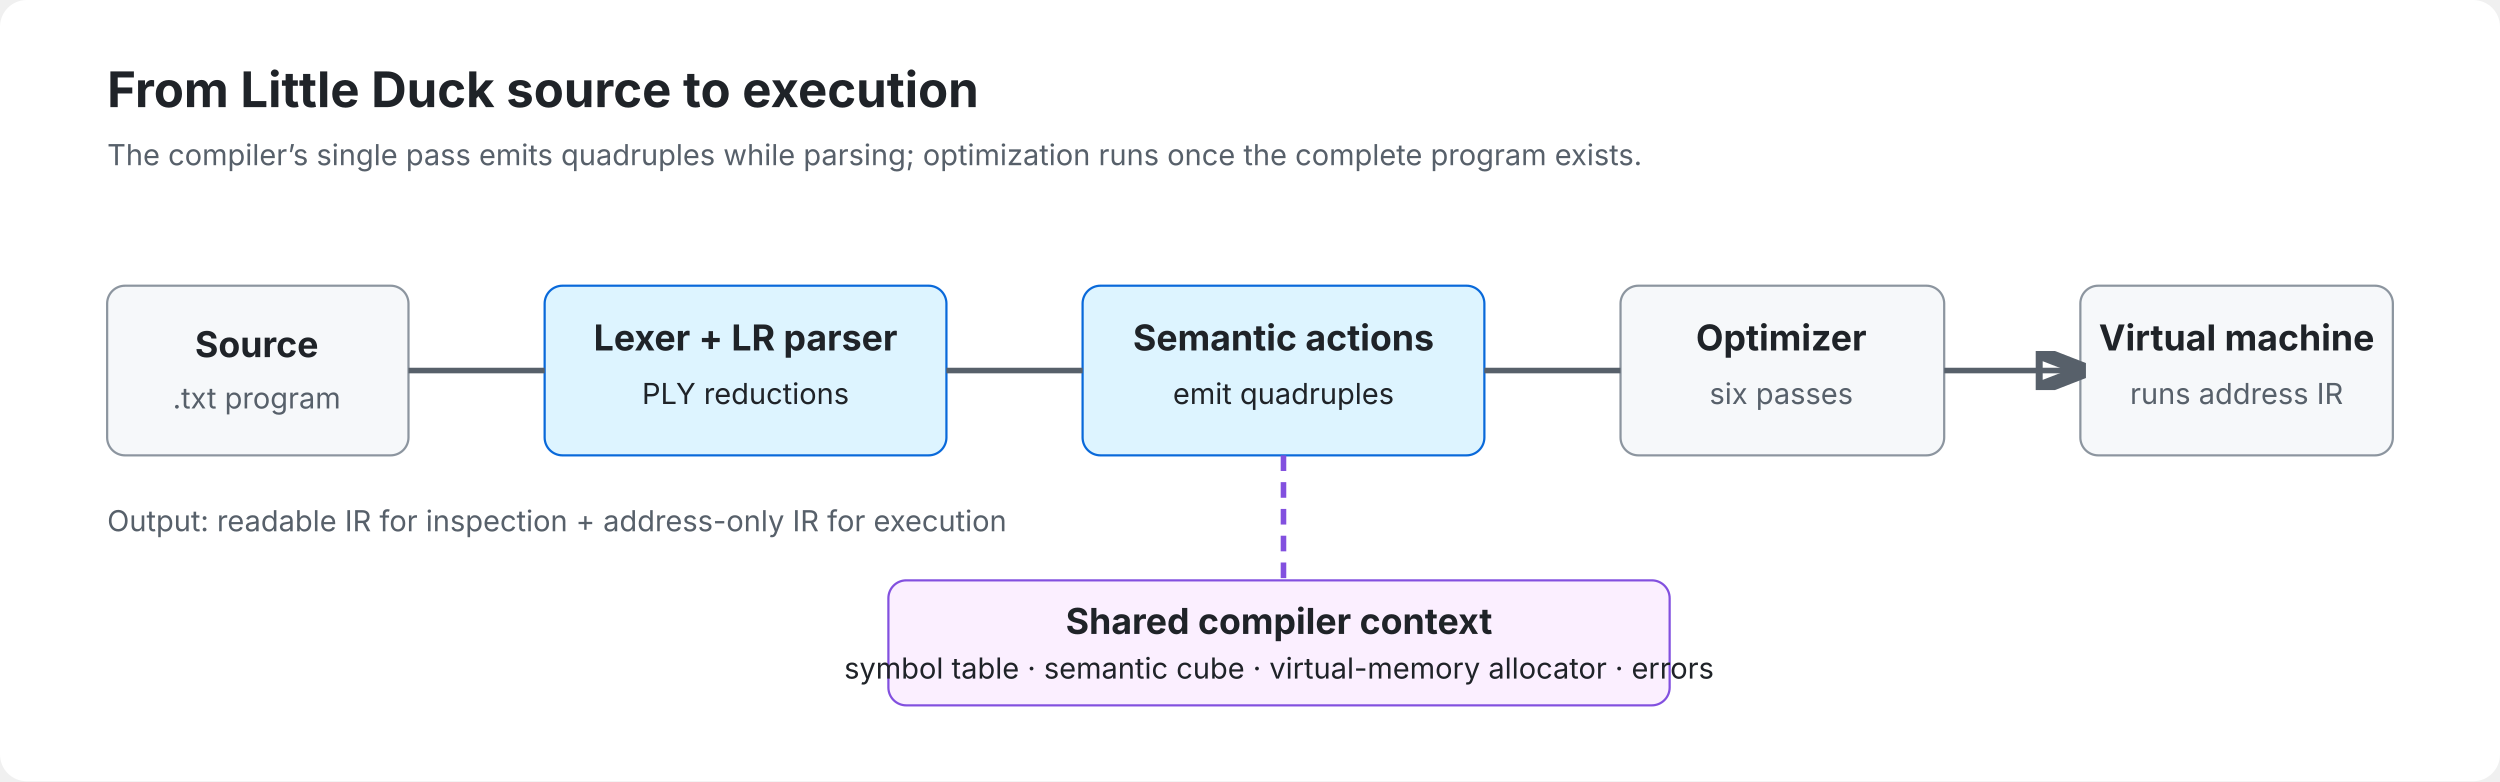
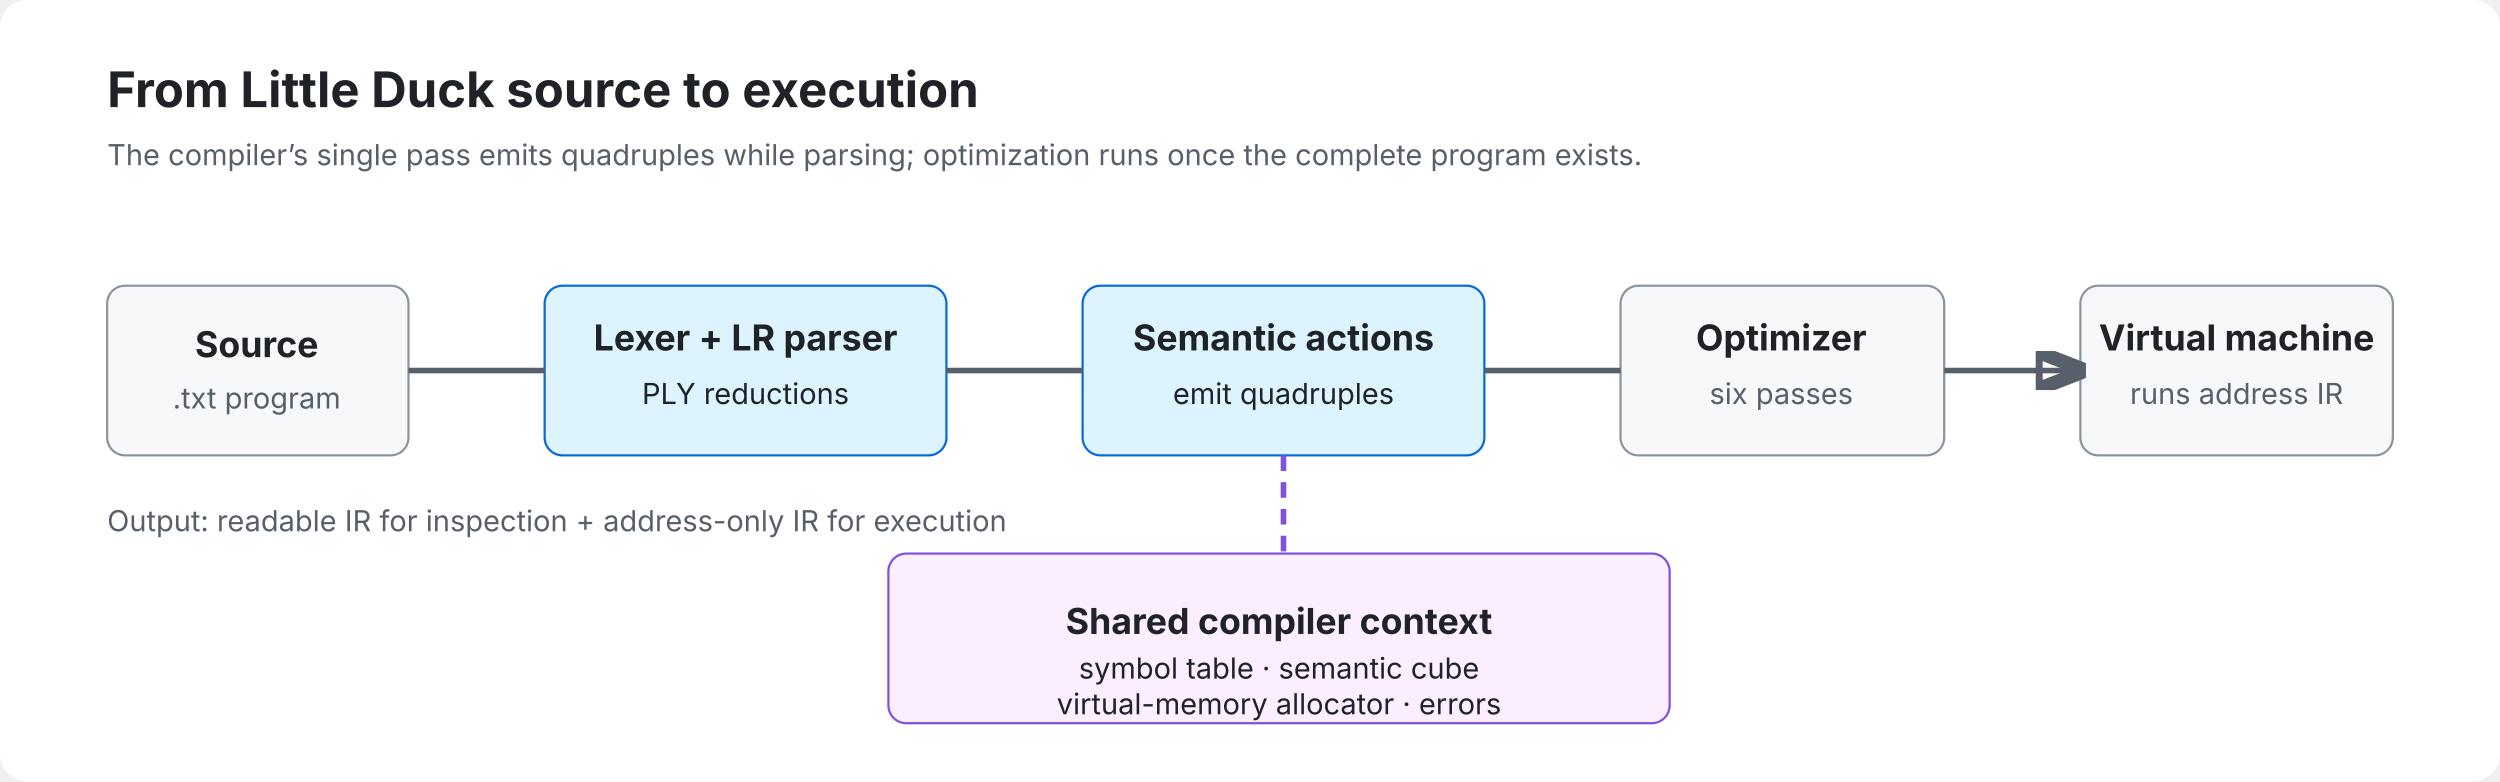
<svg xmlns="http://www.w3.org/2000/svg" width="1120" height="350" viewBox="0 0 1120 350" role="img" aria-labelledby="title description">
  <style>
    .background { fill: #ffffff; } .heading { fill: #1f2328; } .text { fill: #1f2328; }
    .muted { fill: #57606a; } .box { fill: #f6f8fa; stroke: #8c959f; } .accent { fill: #ddf4ff; stroke: #0969da; }
    .arrow { stroke: #57606a; } .dashed { stroke: #8250df; } .detail { fill: #fbefff; stroke: #8250df; }
    @media (prefers-color-scheme: dark) {
      .background { fill: #0d1117; } .heading, .text { fill: #e6edf3; } .muted { fill: #8b949e; }
      .box { fill: #161b22; stroke: #8b949e; } .accent { fill: #0c2d6b; stroke: #58a6ff; }
      .arrow { stroke: #8b949e; } .dashed { stroke: #d2a8ff; } .detail { fill: #2d1b4e; stroke: #d2a8ff; }
    }
    text { font-family: -apple-system, BlinkMacSystemFont, "Segoe UI", sans-serif; }
    .heading { font-size: 22px; font-weight: 700; } .label { font-size: 16px; font-weight: 700; }
    .small { font-size: 13px; } .arrow, .dashed { stroke-width: 2.5; fill: none; marker-end: url(#arrowhead); }
    .dashed { stroke-dasharray: 7 5; marker-end: none; }
  </style>
  <defs>
    <marker id="arrowhead" markerWidth="9" markerHeight="7" refX="8" refY="3.5" orient="auto">
      <path d="M0,0 L9,3.5 L0,7 Z" class="arrow" fill="#57606a" />
    </marker>
  </defs>
  <rect class="background" width="1120" height="350" rx="12" />
  <text class="heading" x="48" y="48">From Little Duck source to execution</text>
  <text class="muted small" x="48" y="74">The compiler’s single pass emits quadruples while parsing; optimization runs once the complete program exists.</text>
  <g>
    <rect class="box" x="48" y="128" width="135" height="76" rx="8" />
    <text class="text label" x="115" y="160" text-anchor="middle">Source</text>
    <text class="muted small" x="115" y="183" text-anchor="middle">.txt program</text>
    <rect class="accent" x="244" y="128" width="180" height="76" rx="8" />
    <text class="text label" x="334" y="157" text-anchor="middle">Lexer + LR parser</text>
    <text class="text small" x="334" y="181" text-anchor="middle">PLY reductions</text>
    <rect class="accent" x="485" y="128" width="180" height="76" rx="8" />
    <text class="text label" x="575" y="157" text-anchor="middle">Semantic actions</text>
    <text class="text small" x="575" y="181" text-anchor="middle">emit quadruples</text>
    <rect class="box" x="726" y="128" width="145" height="76" rx="8" />
    <text class="text label" x="798" y="157" text-anchor="middle">Optimizer</text>
    <text class="muted small" x="798" y="181" text-anchor="middle">six passes</text>
    <rect class="box" x="932" y="128" width="140" height="76" rx="8" />
    <text class="text label" x="1002" y="157" text-anchor="middle">Virtual machine</text>
    <text class="muted small" x="1002" y="181" text-anchor="middle">runs address IR</text>
  </g>
  <path class="arrow" d="M183 166 H244 M424 166 H485 M665 166 H726 M871 166 H932" />
  <g>
-     <rect class="detail" x="398" y="260" width="350" height="56" rx="8" />
+     <rect class="detail" x="398" y="248" width="350" height="76" rx="8" />
    <text class="text label" x="573" y="284" text-anchor="middle">Shared compiler context</text>
-     <text class="text small" x="573" y="304" text-anchor="middle">symbol table · semantic cube · virtual-memory allocator · errors</text>
-     <path class="dashed" d="M575 204 V260" />
+     <text class="text small" x="573" y="304" text-anchor="middle">symbol table · semantic cube</text>
+     <text class="text small" x="573" y="320" text-anchor="middle">virtual-memory allocator · errors</text>
+     <path class="dashed" d="M575 204 V248" />
  </g>
  <text class="muted small" x="48" y="238">Output: readable IR for inspection + address-only IR for execution</text>
</svg>
